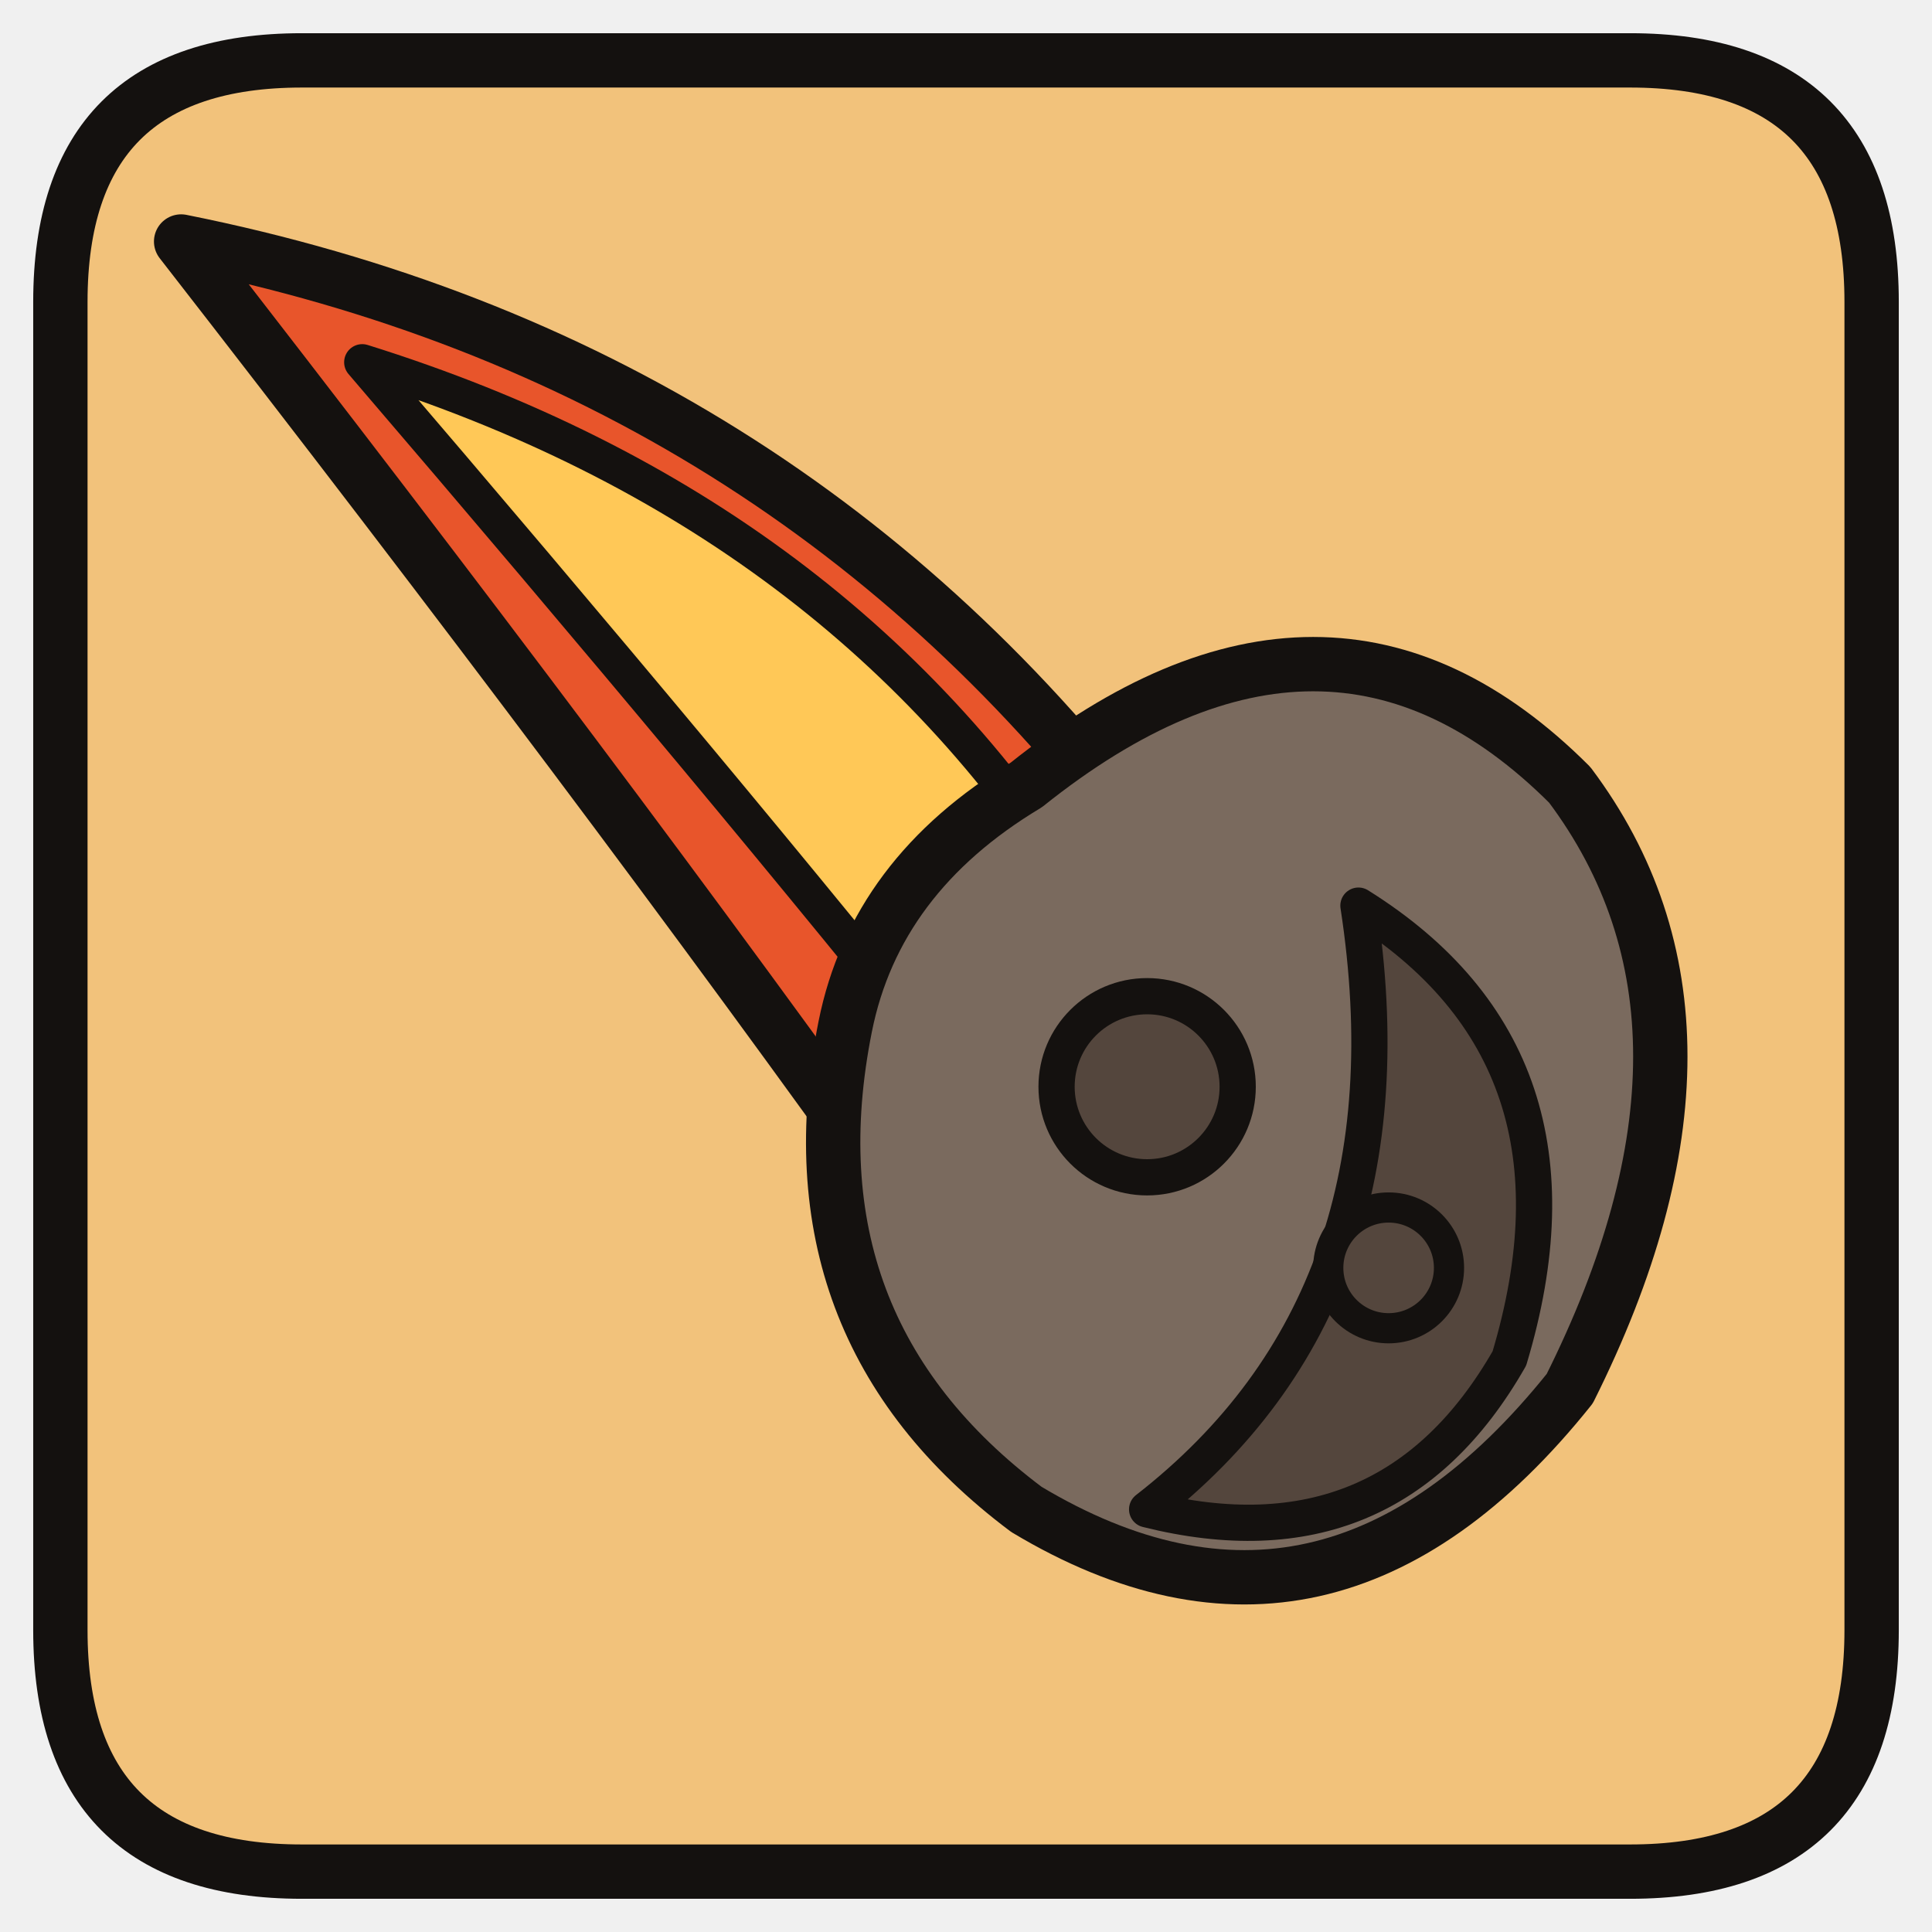
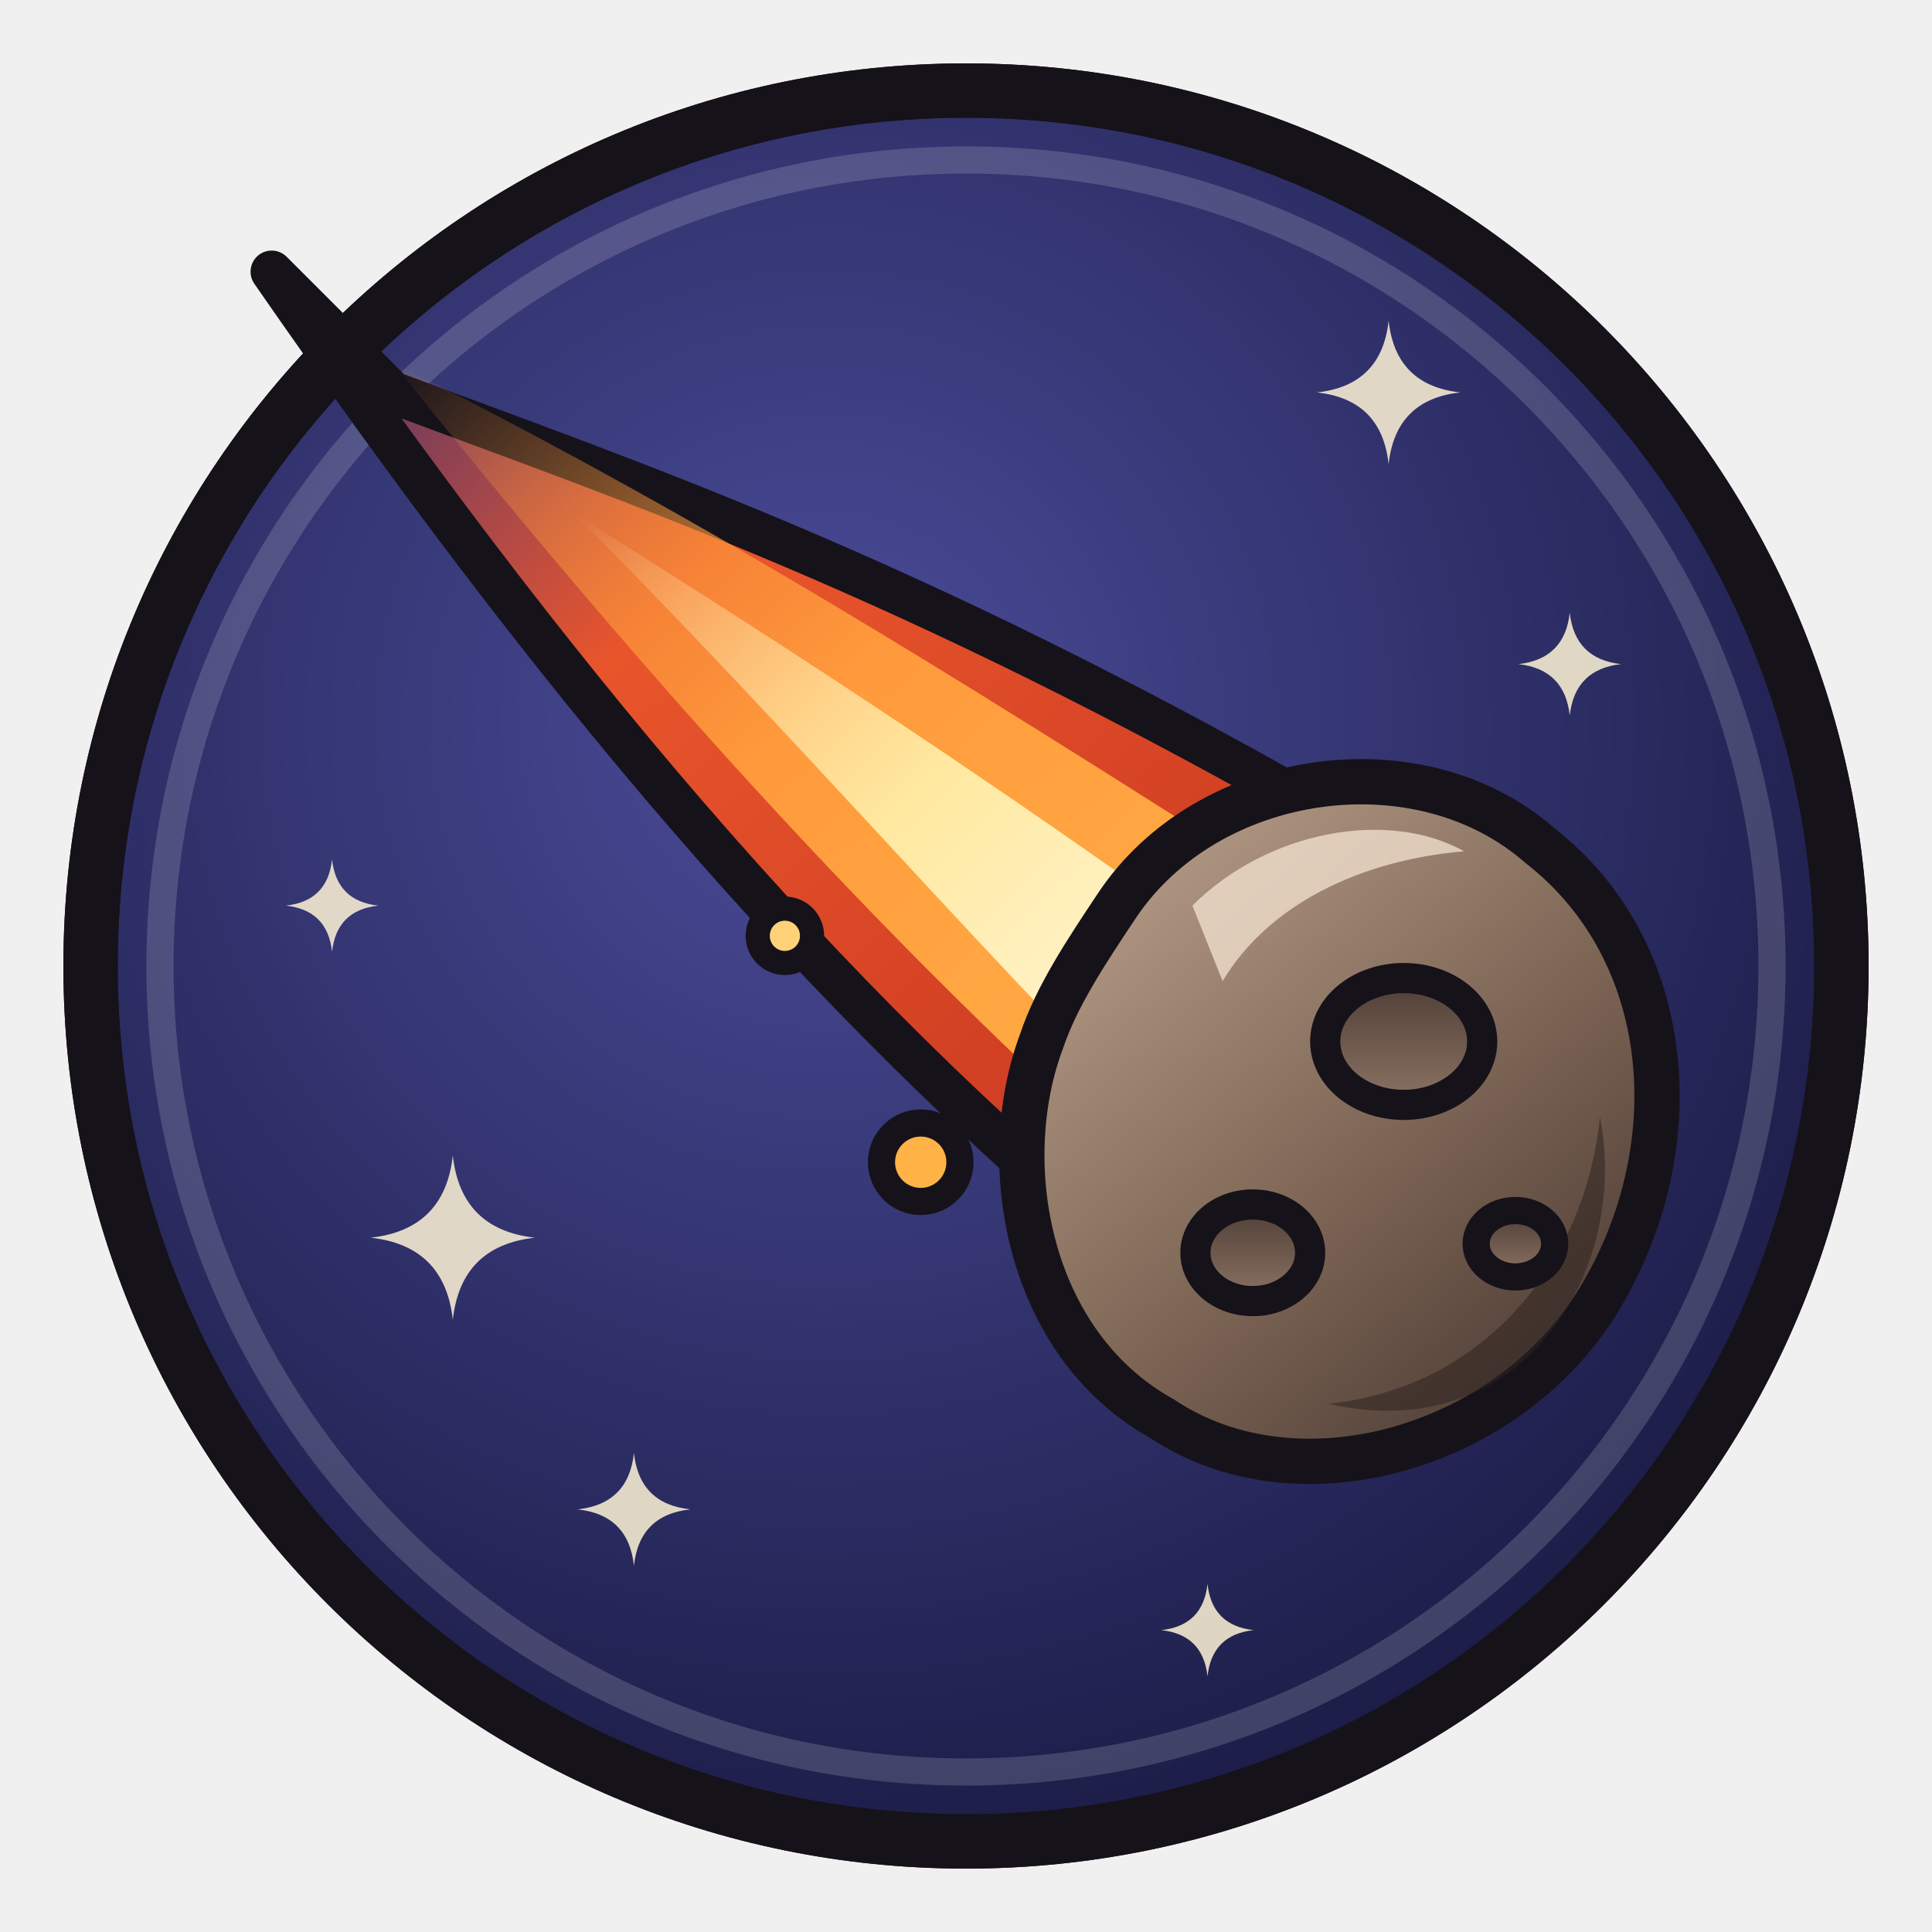
<svg xmlns="http://www.w3.org/2000/svg" viewBox="0 0 64 64" width="64" height="64" stroke-linejoin="round" stroke-linecap="round">
-   <path d="M10,2 H54 Q62,2 62,10 V54 Q62,62 54,62 H10 Q2,62 2,54 V10 Q2,2 10,2 Z" fill="#F2C27B" stroke="#14110F" stroke-width="1.8" />
-   <path d="M6,8 Q26,12 38,28 L30,40 Q20,26 6,8 Z" fill="#E8552B" stroke="#14110F" stroke-width="1.8" />
-   <path d="M12,12 Q28,17 36,30 L32,36 Q24,26 12,12 Z" fill="#FFC857" stroke="#14110F" stroke-width="1.2" />
-   <path d="M34,26 Q44,18 52,26 Q58,34 52,46 Q44,56 34,50 Q26,44 28,34 Q29,29 34,26 Z" fill="#7A6A5E" stroke="#14110F" stroke-width="1.8" />
-   <path d="M45,30 Q53,35 50,45 Q46,52 38,50 Q47,43 45,30 Z" fill="#54463D" stroke="#14110F" stroke-width="1.2" />
-   <path d="M35,36 a3,3 0 1,0 6,0 a3,3 0 1,0 -6,0 Z" fill="#54463D" stroke="#14110F" stroke-width="1.2" />
-   <path d="M44,42 a2,2 0 1,0 4,0 a2,2 0 1,0 -4,0 Z" fill="#54463D" stroke="#14110F" stroke-width="1.0" />
+   <defs>
+     <radialGradient id="g0" cx="0.42" cy="0.36" r="0.72">
+       <stop offset="0" stop-color="#4B4C9A" />
+       <stop offset="1" stop-color="#17183F" />
+     </radialGradient>
+     <linearGradient id="g8" x1="0" y1="0" x2="1" y2="1">
+       <stop offset="0" stop-color="#E8432A" stop-opacity="0" />
+       <stop offset="0.35" stop-color="#E8552B" />
+       <stop offset="1" stop-color="#C2311F" />
+     </linearGradient>
+     <linearGradient id="g9" x1="0" y1="0" x2="1" y2="1">
+       <stop offset="0" stop-color="#FF9A3C" stop-opacity="0" />
+       <stop offset="0.45" stop-color="#FF9A3C" />
+       <stop offset="1" stop-color="#FFB347" />
+     </linearGradient>
+     <linearGradient id="g10" x1="0" y1="0" x2="1" y2="1">
+       <stop offset="0" stop-color="#FFF3C4" stop-opacity="0" />
+       <stop offset="0.5" stop-color="#FFE9A0" />
+       <stop offset="1" stop-color="#FFF8E0" />
+     </linearGradient>
+     <linearGradient id="g11" x1="0.15" y1="0.1" x2="0.85" y2="0.95">
+       <stop offset="0" stop-color="#B39A86" />
+       <stop offset="0.55" stop-color="#7D6555" />
+       <stop offset="1" stop-color="#4A3A33" />
+     </linearGradient>
+     <linearGradient id="g14" x1="0" y1="0" x2="0" y2="1">
+       <stop offset="0" stop-color="#4E3D35" />
+       <stop offset="1" stop-color="#8C7464" />
+     </linearGradient>
+     <linearGradient id="g15" x1="0" y1="0" x2="0" y2="1">
+       <stop offset="0" stop-color="#4E3D35" />
+       <stop offset="1" stop-color="#8C7464" />
+     </linearGradient>
+     <linearGradient id="g16" x1="0" y1="0" x2="0" y2="1">
+       <stop offset="0" stop-color="#4E3D35" />
+       <stop offset="1" stop-color="#8C7464" />
+     </linearGradient>
+   </defs>
+   <path d="M3,32 A29,29 0 1,1 61,32 A29,29 0 1,1 3,32 Z" fill="url(#g0)" stroke="#16121A" stroke-width="1.8" />
+   <path d="M5.3,32 A26.7,26.7 0 1,1 58.7,32 A26.7,26.7 0 1,1 5.3,32 Z" fill="none" stroke="#FFFFFF" stroke-width="0.9" stroke-opacity="0.16" />
+   <path d="M15,38.28 Q15.27,40.73 17.72,41 Q15.27,41.27 15,43.72 Q14.73,41.27 12.28,41 Q14.73,40.73 15,38.28 Z" fill="#FFF4D6" fill-opacity="0.85" />
+   <path d="M21,48.13 Q21.18,49.82 22.87,50 Q21.18,50.18 21,51.87 Q20.82,50.18 19.13,50 Q20.82,49.82 21,48.13 Z" fill="#FFF4D6" fill-opacity="0.85" />
+   <path d="M46,10.62 Q46.23,12.77 48.38,13 Q46.23,13.23 46,15.38 Q45.77,13.23 43.62,13 Q45.77,12.77 46,10.62 Z" fill="#FFF4D6" fill-opacity="0.85" />
+   <path d="M52,20.3 Q52.17,21.83 53.7,22 Q52.17,22.17 52,23.7 Q51.83,22.17 50.3,22 Q51.83,21.83 52,20.3 Z" fill="#FFF4D6" fill-opacity="0.85" />
+   <path d="M40,52.47 Q40.15,53.85 41.53,54 Q40.15,54.15 40,55.53 Q39.85,54.15 38.47,54 Q39.85,53.85 40,52.47 Z" fill="#FFF4D6" fill-opacity="0.85" />
+   <path d="M11,28.47 Q11.15,29.85 12.53,30 Q11.15,30.15 11,31.53 Q10.85,30.15 9.47,30 Q10.85,29.85 11,28.47 Z" fill="#FFF4D6" fill-opacity="0.85" />
+   <path d="M13,13 C21,16 30,19 44,27 C47,33 44,40 38,42 C27,33 18,22 9,9 Z" fill="url(#g8)" stroke="#16121A" stroke-width="1.4" />
+   <path d="M13,12 C23,17 31,22 42,29 C44,33 42,37 38,39 C29,31 21,22 13,12 Z" fill="url(#g9)" />
+   <path d="M19,17 C27,22 33,26 40,31 C41,34 40,36 38,37 C32,31 26,24 19,17 Z" fill="url(#g10)" />
+   <path d="M37,30 C40,25.5 47,24.5 51,28 C55.5,31.5 56,38 53,43 C50,48 43,50 38.5,47 C34,44.5 33,38.5 34.5,34.5 C35,33 36,31.5 37,30 Z" fill="url(#g11)" stroke="#16121A" stroke-width="1.5" />
+   <path d="M44,46.5 C49,46 52.5,42 53,37 C54,42 50.5,48 44,46.5 Z" fill="#2E2420" fill-opacity="0.55" />
+   <path d="M39.5,30 C42,27.5 46,26.8 48.5,28.2 C45,28.5 42,30 40.5,32.5 Z" fill="#F4E3D0" fill-opacity="0.75" />
+   <path d="M43.9,34.5 A2.6,2.1 0 1,1 49.1,34.5 A2.6,2.1 0 1,1 43.9,34.5 Z" fill="url(#g14)" stroke="#16121A" stroke-width="1" />
+   <path d="M39.6,41.5 A1.9,1.6 0 1,1 43.4,41.5 A1.9,1.6 0 1,1 39.6,41.5 Z" fill="url(#g15)" stroke="#16121A" stroke-width="1" />
+   <path d="M48.9,41.2 A1.3,1.1 0 1,1 51.5,41.2 A1.3,1.1 0 1,1 48.9,41.2 Z" fill="url(#g16)" stroke="#16121A" stroke-width="0.9" />
+   <path d="M29.2,38.5 A1.3,1.3 0 1,1 31.8,38.5 A1.3,1.3 0 1,1 29.2,38.5 Z" fill="#FFB347" stroke="#16121A" stroke-width="0.9" />
+   <path d="M25.1,31 A0.9,0.9 0 1,1 26.9,31 A0.9,0.9 0 1,1 25.1,31 Z" fill="#FFD27A" stroke="#16121A" stroke-width="0.8" />
+   <path d="M3,32 A29,29 0 1,1 61,32 A29,29 0 1,1 3,32 Z" fill="none" stroke="#16121A" stroke-width="1.8" />
</svg>
